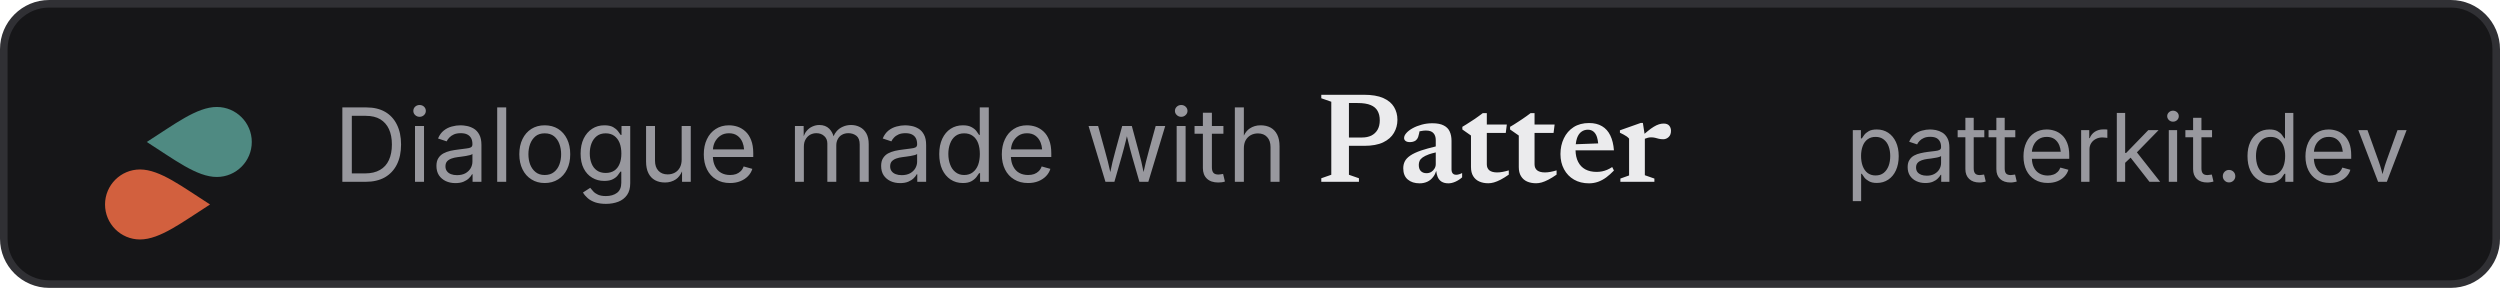
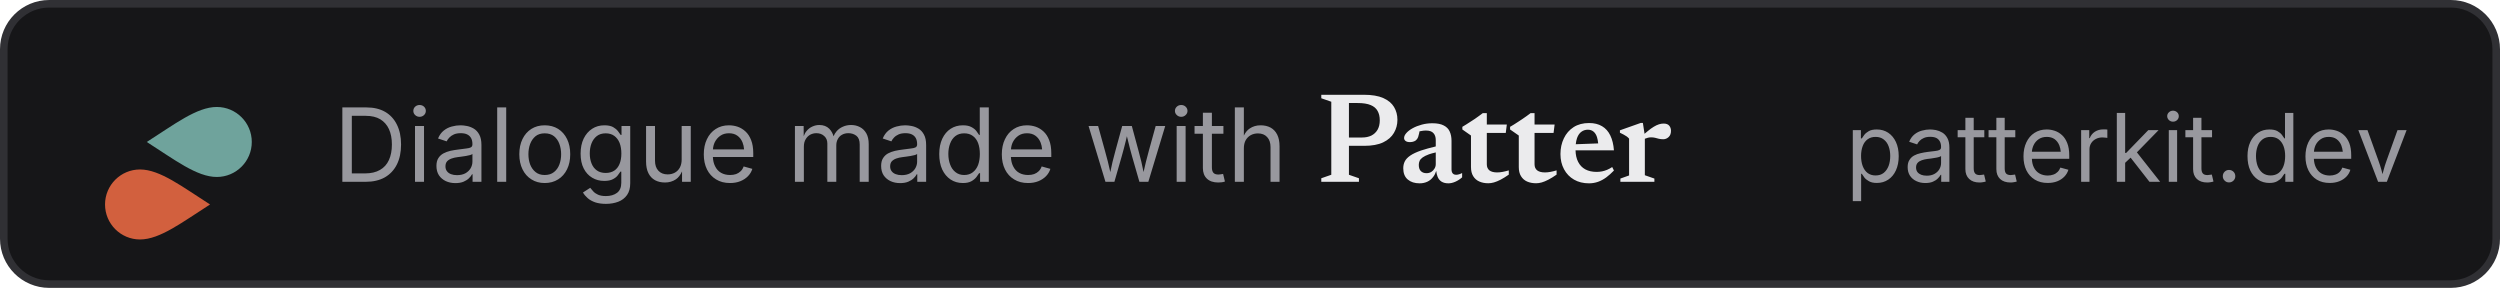
<svg xmlns="http://www.w3.org/2000/svg" width="330" height="38" viewBox="0 0 330 38" role="img" aria-label="Dialogue made with Patter - patterkit.dev">
  <rect x="0.5" y="0.5" width="329" height="37" rx="6" fill="#161618" stroke="#303034" />
  <g transform="translate(12,9.5) scale(0.165)">
    <g transform="translate(36.7,6) rotate(270 50 50)">
-       <path fill="#4f8a82" d="M50 8 C64 30 78 48 78 64 A28 28 0 1 1 22 64 C22 48 36 30 50 8 Z" />
+       <path fill="#6fa39c" d="M50 8 C64 30 78 48 78 64 A28 28 0 1 1 22 64 C22 48 36 30 50 8 Z" />
    </g>
    <g transform="translate(3.3,56) rotate(90 50 50)">
      <path fill="#d2603e" d="M50 8 C64 30 78 48 78 64 A28 28 0 1 1 22 64 C22 48 36 30 50 8 Z" />
    </g>
  </g>
  <path fill="#98989e" d="M48.25 24L48.25 24L45.19 24L45.19 14.18L48.38 14.18Q49.81 14.18 50.83 14.76Q51.85 15.35 52.39 16.45Q52.94 17.55 52.94 19.07L52.94 19.07Q52.94 20.61 52.39 21.71Q51.84 22.81 50.80 23.41Q49.75 24 48.25 24ZM46.44 15.29L46.44 22.89L48.17 22.89Q49.37 22.89 50.16 22.43Q50.95 21.98 51.34 21.12Q51.73 20.26 51.73 19.07L51.73 19.07Q51.73 17.89 51.34 17.04Q50.95 16.20 50.19 15.74Q49.43 15.29 48.29 15.29L48.29 15.29L46.44 15.29ZM55.97 24L54.78 24L54.78 16.63L55.97 16.63L55.97 24ZM55.38 15.42L55.38 15.42Q55.05 15.42 54.80 15.19Q54.56 14.96 54.56 14.64L54.56 14.64Q54.56 14.31 54.80 14.08Q55.05 13.86 55.38 13.86L55.38 13.86Q55.73 13.86 55.97 14.08Q56.21 14.31 56.21 14.64L56.21 14.64Q56.21 14.96 55.97 15.19Q55.73 15.42 55.38 15.42ZM60.12 24.17L60.12 24.17Q59.42 24.17 58.85 23.91Q58.28 23.64 57.94 23.14Q57.61 22.63 57.61 21.90L57.61 21.90Q57.61 21.27 57.86 20.88Q58.11 20.48 58.53 20.25Q58.94 20.03 59.45 19.91Q59.96 19.80 60.47 19.74L60.47 19.74Q61.13 19.65 61.55 19.60Q61.96 19.56 62.16 19.45Q62.36 19.33 62.36 19.06L62.36 19.06L62.36 19.02Q62.36 18.56 62.19 18.24Q62.02 17.92 61.68 17.75Q61.34 17.58 60.82 17.58L60.82 17.58Q60.29 17.58 59.92 17.74Q59.54 17.91 59.31 18.16Q59.08 18.40 58.96 18.66L58.96 18.66L57.82 18.28Q58.10 17.61 58.58 17.23Q59.06 16.85 59.64 16.70Q60.22 16.54 60.79 16.54L60.79 16.54Q61.16 16.54 61.63 16.63Q62.10 16.72 62.54 16.98Q62.98 17.24 63.26 17.76Q63.55 18.28 63.55 19.14L63.55 19.14L63.55 24L62.38 24L62.38 23.00L62.31 23.00Q62.18 23.26 61.90 23.53Q61.63 23.80 61.18 23.99Q60.74 24.17 60.12 24.17ZM60.32 23.12L60.32 23.12Q60.98 23.12 61.44 22.87Q61.89 22.61 62.13 22.20Q62.36 21.79 62.36 21.34L62.36 21.34L62.36 20.32Q62.29 20.40 62.05 20.47Q61.80 20.54 61.49 20.59Q61.18 20.64 60.88 20.68Q60.59 20.72 60.42 20.74L60.42 20.74Q59.99 20.79 59.62 20.92Q59.25 21.05 59.02 21.29Q58.80 21.54 58.80 21.96L58.80 21.96Q58.80 22.35 59.00 22.60Q59.19 22.86 59.54 22.99Q59.88 23.12 60.32 23.12ZM65.63 14.18L66.82 14.18L66.82 24L65.63 24L65.63 14.18ZM71.90 24.16L71.90 24.16Q70.90 24.16 70.15 23.68Q69.39 23.21 68.97 22.35Q68.55 21.50 68.55 20.36L68.55 20.36Q68.55 19.21 68.97 18.35Q69.39 17.49 70.15 17.01Q70.90 16.54 71.90 16.54L71.90 16.54Q72.91 16.54 73.67 17.01Q74.43 17.49 74.85 18.35Q75.27 19.21 75.27 20.36L75.27 20.36Q75.27 21.50 74.85 22.35Q74.43 23.21 73.67 23.68Q72.91 24.16 71.90 24.16ZM71.90 23.10L71.90 23.10Q72.65 23.10 73.13 22.71Q73.61 22.33 73.84 21.71Q74.07 21.09 74.07 20.36L74.07 20.36Q74.07 19.63 73.84 19.00Q73.61 18.37 73.13 17.98Q72.65 17.60 71.90 17.60L71.90 17.60Q71.16 17.60 70.69 17.98Q70.22 18.37 69.98 19.00Q69.75 19.62 69.75 20.36L69.75 20.36Q69.75 21.09 69.98 21.71Q70.22 22.33 70.69 22.71Q71.16 23.10 71.90 23.10ZM79.98 26.91L79.98 26.91Q79.17 26.91 78.57 26.71Q77.97 26.50 77.58 26.16Q77.18 25.81 76.95 25.41L76.95 25.41L77.91 24.79Q78.07 25.00 78.31 25.26Q78.54 25.52 78.94 25.70Q79.34 25.88 79.98 25.88L79.98 25.88Q80.87 25.88 81.44 25.46Q82.01 25.03 82.01 24.13L82.01 24.13L82.01 22.65L81.90 22.65Q81.77 22.86 81.54 23.15Q81.32 23.44 80.89 23.66Q80.47 23.88 79.75 23.88L79.75 23.88Q78.87 23.88 78.17 23.46Q77.46 23.04 77.05 22.24Q76.64 21.44 76.64 20.28L76.64 20.28Q76.64 19.14 77.04 18.30Q77.45 17.46 78.16 17.00Q78.86 16.54 79.78 16.54L79.78 16.54Q80.49 16.54 80.92 16.77Q81.34 17.01 81.57 17.31Q81.80 17.61 81.93 17.81L81.93 17.81L82.04 17.81L82.04 16.63L83.19 16.63L83.19 24.19Q83.19 25.14 82.77 25.74Q82.34 26.35 81.61 26.63Q80.88 26.91 79.98 26.91ZM79.95 22.83L79.95 22.83Q80.62 22.83 81.09 22.52Q81.55 22.21 81.78 21.64Q82.02 21.06 82.02 20.26L82.02 20.26Q82.02 19.47 81.79 18.87Q81.55 18.28 81.09 17.94Q80.63 17.60 79.95 17.60L79.95 17.60Q79.25 17.60 78.78 17.96Q78.32 18.32 78.08 18.92Q77.85 19.52 77.85 20.26L77.85 20.26Q77.85 21.01 78.09 21.59Q78.32 22.17 78.79 22.50Q79.26 22.83 79.95 22.83ZM87.78 24.09L87.78 24.09Q87.03 24.09 86.47 23.79Q85.90 23.48 85.59 22.86Q85.28 22.24 85.28 21.31L85.28 21.31L85.28 16.63L86.46 16.63L86.46 21.21Q86.46 22.06 86.91 22.54Q87.36 23.02 88.13 23.02L88.13 23.02Q88.66 23.02 89.08 22.79Q89.50 22.56 89.74 22.12Q89.98 21.67 89.98 21.05L89.98 21.05L89.98 16.63L91.18 16.63L91.18 24L90.03 24L90.03 22.62Q89.71 23.34 89.22 23.67L89.22 23.67Q88.59 24.09 87.78 24.09ZM96.36 24.16L96.36 24.16Q95.29 24.16 94.52 23.68Q93.74 23.21 93.32 22.36Q92.90 21.51 92.90 20.37Q92.90 19.24 93.31 18.38Q93.72 17.51 94.47 17.03Q95.22 16.54 96.22 16.54L96.22 16.54Q96.81 16.54 97.38 16.73Q97.95 16.93 98.41 17.36Q98.88 17.79 99.15 18.50Q99.43 19.20 99.43 20.22L99.43 20.22L99.43 20.72L94.10 20.72Q94.13 21.43 94.39 21.94L94.39 21.94Q94.67 22.52 95.18 22.81Q95.69 23.10 96.37 23.10L96.37 23.10Q96.80 23.10 97.16 22.98Q97.51 22.85 97.77 22.60Q98.03 22.35 98.16 21.97L98.16 21.97L99.31 22.29Q99.14 22.84 98.73 23.26Q98.32 23.68 97.72 23.92Q97.12 24.16 96.36 24.16ZM94.11 19.72L94.11 19.72L98.22 19.72Q98.18 19.21 98.01 18.79L98.01 18.79Q97.78 18.23 97.33 17.91Q96.89 17.59 96.22 17.59Q95.55 17.59 95.08 17.92Q94.61 18.25 94.35 18.77L94.35 18.77Q94.14 19.21 94.11 19.72ZM106.11 24L104.93 24L104.93 16.63L106.08 16.63L106.09 17.98Q106.23 17.57 106.48 17.28L106.48 17.28Q106.80 16.89 107.24 16.70Q107.68 16.50 108.15 16.50L108.15 16.50Q108.96 16.50 109.46 16.99L109.46 16.99Q109.86 17.40 110.03 17.99L110.03 17.99Q110.17 17.63 110.42 17.34L110.42 17.34Q110.77 16.93 111.27 16.72Q111.76 16.50 112.35 16.50L112.35 16.50Q112.99 16.50 113.52 16.78Q114.04 17.05 114.36 17.61Q114.67 18.17 114.67 19.03L114.67 19.03L114.67 24L113.48 24L113.48 19.06Q113.48 18.27 113.04 17.92Q112.59 17.58 111.99 17.58L111.99 17.58Q111.50 17.58 111.14 17.79Q110.78 17.99 110.59 18.36Q110.39 18.72 110.39 19.19L110.39 19.19L110.39 24L109.21 24L109.21 18.94Q109.21 18.33 108.80 17.96Q108.39 17.58 107.76 17.58L107.76 17.58Q107.33 17.58 106.95 17.78Q106.58 17.98 106.35 18.38Q106.11 18.77 106.11 19.36L106.11 19.36L106.11 24ZM118.82 24.17L118.82 24.17Q118.12 24.17 117.55 23.91Q116.98 23.64 116.64 23.14Q116.31 22.63 116.31 21.90L116.31 21.90Q116.31 21.27 116.56 20.88Q116.81 20.48 117.22 20.25Q117.64 20.03 118.15 19.91Q118.66 19.80 119.17 19.74L119.17 19.74Q119.83 19.65 120.25 19.60Q120.66 19.56 120.86 19.45Q121.06 19.33 121.06 19.06L121.06 19.06L121.06 19.02Q121.06 18.56 120.89 18.24Q120.72 17.92 120.38 17.75Q120.04 17.58 119.52 17.58L119.52 17.58Q118.99 17.58 118.62 17.74Q118.24 17.91 118.01 18.16Q117.78 18.40 117.66 18.66L117.66 18.66L116.52 18.28Q116.80 17.61 117.28 17.23Q117.76 16.85 118.34 16.70Q118.92 16.54 119.49 16.54L119.49 16.54Q119.86 16.54 120.33 16.63Q120.80 16.72 121.24 16.98Q121.68 17.24 121.96 17.76Q122.25 18.28 122.25 19.14L122.25 19.14L122.25 24L121.08 24L121.08 23.00L121.01 23.00Q120.88 23.26 120.60 23.53Q120.33 23.80 119.88 23.99Q119.44 24.17 118.82 24.17ZM119.02 23.12L119.02 23.12Q119.68 23.12 120.14 22.87Q120.59 22.61 120.83 22.20Q121.06 21.79 121.06 21.34L121.06 21.34L121.06 20.32Q120.99 20.40 120.75 20.47Q120.50 20.54 120.19 20.59Q119.88 20.64 119.58 20.68Q119.29 20.72 119.12 20.74L119.12 20.74Q118.69 20.79 118.32 20.92Q117.95 21.05 117.72 21.29Q117.50 21.54 117.50 21.96L117.50 21.96Q117.50 22.35 117.70 22.60Q117.89 22.86 118.24 22.99Q118.58 23.12 119.02 23.12ZM127.10 24.16L127.10 24.16Q126.18 24.16 125.47 23.69Q124.77 23.22 124.37 22.37Q123.98 21.51 123.98 20.33L123.98 20.33Q123.98 19.17 124.38 18.31Q124.78 17.46 125.48 17.00Q126.19 16.54 127.10 16.54L127.10 16.54Q127.82 16.54 128.24 16.78Q128.67 17.01 128.89 17.31Q129.12 17.61 129.24 17.81L129.24 17.81L129.33 17.81L129.33 14.18L130.52 14.18L130.52 24L129.37 24L129.37 22.86L129.24 22.86Q129.12 23.06 128.89 23.37Q128.65 23.68 128.23 23.92Q127.80 24.16 127.10 24.16ZM127.27 23.10L127.27 23.10Q127.95 23.10 128.41 22.74Q128.87 22.39 129.11 21.77Q129.34 21.14 129.34 20.32L129.34 20.32Q129.34 19.50 129.11 18.89Q128.88 18.28 128.41 17.94Q127.95 17.60 127.27 17.60L127.27 17.60Q126.58 17.60 126.11 17.96Q125.65 18.32 125.42 18.94Q125.18 19.56 125.18 20.32L125.18 20.32Q125.18 21.09 125.42 21.72Q125.65 22.35 126.12 22.72Q126.59 23.10 127.27 23.10ZM135.70 24.16L135.70 24.16Q134.63 24.16 133.86 23.68Q133.08 23.21 132.66 22.36Q132.24 21.51 132.24 20.37Q132.24 19.24 132.65 18.38Q133.06 17.51 133.81 17.03Q134.56 16.54 135.56 16.54L135.56 16.54Q136.15 16.54 136.72 16.73Q137.29 16.93 137.75 17.36Q138.22 17.79 138.49 18.50Q138.77 19.20 138.77 20.22L138.77 20.22L138.77 20.72L133.44 20.72Q133.47 21.43 133.73 21.94L133.73 21.94Q134.01 22.52 134.52 22.81Q135.03 23.10 135.71 23.10L135.71 23.10Q136.14 23.10 136.50 22.98Q136.85 22.85 137.11 22.60Q137.37 22.35 137.50 21.97L137.50 21.97L138.65 22.29Q138.48 22.84 138.07 23.26Q137.66 23.68 137.06 23.92Q136.46 24.16 135.70 24.16ZM133.45 19.72L133.45 19.72L137.56 19.72Q137.52 19.21 137.35 18.79L137.35 18.79Q137.12 18.23 136.67 17.91Q136.23 17.59 135.56 17.59Q134.89 17.59 134.42 17.92Q133.95 18.25 133.69 18.77L133.69 18.77Q133.48 19.21 133.45 19.72ZM147.10 24L145.92 24L143.69 16.63L144.95 16.63L145.84 19.85Q146.03 20.51 146.24 21.34L146.24 21.34Q146.40 21.97 146.56 22.72L146.56 22.72Q146.70 22.00 146.85 21.38L146.85 21.38Q147.06 20.55 147.25 19.85L147.25 19.85L148.13 16.63L149.40 16.63L150.27 19.85Q150.45 20.53 150.66 21.36L150.66 21.36Q150.80 21.98 150.95 22.71L150.95 22.71Q151.10 21.99 151.26 21.37L151.26 21.37Q151.47 20.54 151.66 19.85L151.66 19.85L152.55 16.63L153.81 16.63L151.58 24L150.40 24L149.44 20.66Q149.30 20.16 149.16 19.63Q149.02 19.10 148.89 18.55L148.89 18.55Q148.82 18.27 148.75 17.98L148.75 17.98Q148.68 18.26 148.62 18.54L148.62 18.54Q148.48 19.10 148.34 19.64Q148.20 20.17 148.06 20.66L148.06 20.66L147.10 24ZM156.50 24L155.32 24L155.32 16.63L156.50 16.63L156.50 24ZM155.92 15.42L155.92 15.42Q155.58 15.42 155.34 15.19Q155.09 14.96 155.09 14.64L155.09 14.64Q155.09 14.31 155.34 14.08Q155.58 13.86 155.92 13.86L155.92 13.86Q156.26 13.86 156.50 14.08Q156.75 14.31 156.75 14.64L156.75 14.64Q156.75 14.96 156.50 15.19Q156.26 15.42 155.92 15.42ZM159.97 16.63L161.49 16.63L161.49 17.65L159.97 17.65L159.97 22.09Q159.97 22.58 160.17 22.81Q160.37 23.04 160.84 23.04L160.84 23.04Q160.95 23.04 161.13 23.01Q161.30 22.98 161.45 22.96L161.45 22.96L161.69 23.96Q161.51 24.03 161.27 24.06Q161.04 24.09 160.81 24.09L160.81 24.09Q159.85 24.09 159.32 23.59Q158.78 23.08 158.78 22.18L158.78 22.18L158.78 17.65L157.68 17.65L157.68 16.63L158.78 16.63L158.78 14.88L159.97 14.88L159.97 16.63ZM164.19 19.58L164.19 19.58L164.19 24L163.00 24L163.00 14.18L164.19 14.18L164.19 17.90Q164.49 17.28 164.95 16.97L164.95 16.97Q165.57 16.54 166.40 16.54L166.40 16.54Q167.15 16.54 167.71 16.84Q168.28 17.15 168.59 17.77Q168.90 18.38 168.90 19.32L168.90 19.32L168.90 24L167.71 24L167.71 19.42Q167.71 18.57 167.26 18.09Q166.82 17.61 166.05 17.61L166.05 17.61Q165.52 17.61 165.10 17.84Q164.68 18.07 164.43 18.51Q164.19 18.95 164.19 19.58Z" />
  <path fill="#ebebed" d="M174.41 12.51L178.06 12.51L180.02 12.51Q181.62 12.51 182.59 12.94Q183.57 13.38 184.01 14.12Q184.46 14.87 184.46 15.81Q184.46 16.76 184.00 17.54Q183.55 18.32 182.58 18.79Q181.62 19.25 180.07 19.25L180.07 19.25L178.06 19.25L178.06 23.07L179.38 23.53L179.38 24L174.41 24L174.41 23.53L175.73 23.07L175.73 13.43L174.41 12.97L174.41 12.51ZM182.13 15.88L182.13 15.88Q182.13 15.15 181.84 14.64Q181.56 14.13 180.93 13.87Q180.29 13.60 179.21 13.60L179.21 13.60L178.06 13.60L178.06 18.15L179.80 18.15Q180.49 18.15 181.01 17.90Q181.53 17.64 181.83 17.14Q182.13 16.63 182.13 15.88ZM189.52 19.33L189.52 19.33L189.52 18.49Q189.52 17.90 189.21 17.57Q188.91 17.23 188.22 17.23L188.22 17.23Q187.93 17.23 187.63 17.29L187.63 17.29Q187.49 17.31 187.37 17.34L187.37 17.34Q187.36 17.47 187.33 17.58L187.33 17.58Q187.27 17.87 187.20 18.07Q187.13 18.26 187.03 18.38L187.03 18.38Q186.90 18.57 186.66 18.66Q186.41 18.76 186.12 18.76L186.12 18.76Q185.74 18.76 185.54 18.61Q185.34 18.46 185.34 18.22L185.34 18.22Q185.34 17.89 185.65 17.55Q185.95 17.21 186.48 16.92Q187.01 16.63 187.68 16.45Q188.34 16.27 189.07 16.27L189.07 16.27Q190.02 16.27 190.57 16.56Q191.13 16.84 191.36 17.36Q191.60 17.88 191.60 18.59L191.60 18.59L191.60 22.36Q191.60 22.60 191.67 22.75Q191.74 22.91 191.88 22.99Q192.01 23.07 192.22 23.07L192.22 23.07Q192.39 23.07 192.59 23.01Q192.80 22.95 193.00 22.84L193.00 22.84L193.00 23.41Q192.58 23.78 192.10 23.99Q191.62 24.20 191.19 24.20L191.19 24.20Q190.65 24.20 190.29 23.98Q189.94 23.76 189.77 23.35L189.77 23.35Q189.63 23.01 189.58 22.56L189.58 22.56Q189.44 23.02 189.18 23.35L189.18 23.35Q188.86 23.78 188.40 23.99Q187.94 24.20 187.39 24.20L187.39 24.20Q186.42 24.20 185.83 23.70Q185.23 23.20 185.23 22.21L185.23 22.21Q185.23 21.71 185.43 21.31Q185.63 20.90 186.15 20.54Q186.67 20.18 187.60 19.86L187.60 19.86Q188.38 19.60 189.52 19.33ZM189.52 21.66L189.52 20.12Q188.99 20.24 188.62 20.37L188.62 20.37Q188.08 20.57 187.79 20.78Q187.50 20.99 187.39 21.23Q187.28 21.48 187.28 21.76L187.28 21.76Q187.28 22.33 187.56 22.59Q187.83 22.86 188.30 22.86L188.30 22.86Q188.64 22.86 188.92 22.70Q189.19 22.53 189.35 22.26Q189.52 21.99 189.52 21.66L189.52 21.66ZM196.26 17.55L196.26 21.69Q196.26 22.21 196.60 22.49Q196.95 22.76 197.63 22.76L197.63 22.76Q197.96 22.76 198.34 22.69Q198.72 22.62 199.16 22.49L199.16 22.49L199.16 23.05Q198.56 23.47 198.08 23.72Q197.59 23.97 197.20 24.08Q196.81 24.19 196.46 24.19L196.46 24.19Q195.78 24.19 195.27 23.96Q194.75 23.73 194.46 23.25Q194.17 22.78 194.17 22.05L194.17 22.05L194.17 17.89L193.03 17.09L193.03 16.74Q193.27 16.60 193.54 16.43Q193.82 16.26 194.10 16.07Q194.39 15.89 194.67 15.70Q194.95 15.50 195.22 15.31Q195.49 15.12 195.73 14.93L195.73 14.93L196.26 14.93L196.26 16.44L198.90 16.44L198.76 17.55L196.26 17.55ZM202.56 17.55L202.56 21.69Q202.56 22.21 202.91 22.49Q203.26 22.76 203.94 22.76L203.94 22.76Q204.26 22.76 204.65 22.69Q205.03 22.62 205.47 22.49L205.47 22.49L205.47 23.05Q204.87 23.47 204.38 23.72Q203.90 23.97 203.51 24.08Q203.12 24.19 202.77 24.19L202.77 24.19Q202.09 24.19 201.57 23.96Q201.06 23.73 200.77 23.25Q200.48 22.78 200.48 22.05L200.48 22.05L200.48 17.89L199.33 17.09L199.33 16.74Q199.58 16.60 199.85 16.43Q200.12 16.26 200.41 16.07Q200.69 15.89 200.97 15.70Q201.25 15.50 201.53 15.31Q201.80 15.12 202.04 14.93L202.04 14.93L202.56 14.93L202.56 16.44L205.21 16.44L205.07 17.55L202.56 17.55ZM209.76 16.24L209.76 16.24Q210.77 16.24 211.47 16.66Q212.17 17.07 212.56 17.88Q212.95 18.68 213.04 19.84L213.04 19.84L207.97 19.84Q207.99 20.73 208.31 21.36L208.31 21.36Q208.64 22.02 209.27 22.36Q209.89 22.69 210.75 22.69L210.75 22.69Q211.13 22.69 211.48 22.62Q211.82 22.55 212.15 22.41Q212.48 22.27 212.81 22.05L212.81 22.05L213.04 22.51Q212.53 23.04 212.02 23.42Q211.50 23.80 210.94 24Q210.37 24.20 209.75 24.20L209.75 24.20Q208.62 24.20 207.77 23.71Q206.92 23.22 206.45 22.34Q205.98 21.47 205.98 20.34L205.98 20.34Q205.98 19.19 206.43 18.26Q206.87 17.33 207.72 16.78Q208.56 16.24 209.76 16.24ZM208.00 19.04L208.00 19.04L210.96 18.93Q210.91 18.44 210.80 18.09L210.80 18.09Q210.64 17.61 210.34 17.37Q210.04 17.12 209.60 17.12L209.60 17.12Q209.12 17.12 208.75 17.39Q208.38 17.65 208.17 18.22L208.17 18.22Q208.05 18.57 208.00 19.04ZM219.59 16.31L219.59 16.31Q220.10 16.31 220.33 16.58Q220.57 16.86 220.57 17.27L220.57 17.27Q220.57 17.80 220.26 18.09Q219.95 18.38 219.55 18.38L219.55 18.38Q219.23 18.38 218.98 18.32Q218.72 18.25 218.48 18.19Q218.24 18.13 217.94 18.13L217.94 18.13Q217.74 18.13 217.53 18.18Q217.33 18.23 217.13 18.31L217.13 18.31Q217.12 18.32 217.12 18.32L217.12 18.32L217.12 23.13L218.38 23.57L218.38 24L213.89 24L213.89 23.57L215.04 23.16L215.04 18.30Q214.91 18.15 214.74 18.02Q214.56 17.90 214.33 17.77Q214.11 17.64 213.83 17.52L213.83 17.52L213.83 17.20L216.57 16.23L216.86 16.23L217.08 17.66Q217.30 17.46 217.51 17.30L217.51 17.30Q217.93 16.95 218.30 16.73Q218.66 16.51 218.98 16.41Q219.29 16.31 219.59 16.31Z" />
  <path fill="#98989e" d="M245.67 26.55L244.57 26.55L244.57 17.18L245.64 17.18L245.64 18.27L245.76 18.27Q245.87 18.09 246.08 17.81Q246.29 17.53 246.68 17.31Q247.07 17.09 247.74 17.09L247.74 17.09Q248.59 17.09 249.24 17.52Q249.89 17.95 250.26 18.74Q250.63 19.53 250.63 20.61L250.63 20.61Q250.63 21.69 250.26 22.49Q249.90 23.28 249.25 23.71Q248.60 24.15 247.74 24.15L247.74 24.15Q247.10 24.15 246.70 23.92Q246.30 23.70 246.09 23.42Q245.87 23.13 245.76 22.94L245.76 22.94L245.67 22.94L245.67 26.55ZM247.58 23.16L247.58 23.16Q248.22 23.16 248.65 22.82Q249.08 22.47 249.30 21.89Q249.51 21.31 249.51 20.59L249.51 20.59Q249.51 19.89 249.30 19.32Q249.09 18.74 248.65 18.41Q248.22 18.07 247.58 18.07L247.58 18.07Q246.95 18.07 246.52 18.39Q246.09 18.71 245.88 19.27Q245.66 19.84 245.66 20.59L245.66 20.59Q245.66 21.35 245.88 21.93Q246.10 22.51 246.53 22.84Q246.96 23.16 247.58 23.16ZM254.14 24.16L254.14 24.16Q253.49 24.16 252.96 23.91Q252.44 23.67 252.12 23.20Q251.81 22.73 251.81 22.06L251.81 22.06Q251.81 21.47 252.05 21.11Q252.28 20.74 252.66 20.53Q253.05 20.32 253.52 20.22Q253.99 20.11 254.47 20.05L254.47 20.05Q255.08 19.97 255.46 19.93Q255.85 19.89 256.03 19.78Q256.22 19.68 256.22 19.43L256.22 19.43L256.22 19.39Q256.22 18.96 256.06 18.67Q255.90 18.37 255.59 18.21Q255.27 18.06 254.79 18.06L254.79 18.06Q254.30 18.06 253.96 18.21Q253.61 18.36 253.39 18.59Q253.17 18.82 253.06 19.06L253.06 19.06L252.01 18.71Q252.27 18.09 252.72 17.73Q253.16 17.38 253.70 17.24Q254.24 17.09 254.76 17.09L254.76 17.09Q255.10 17.09 255.54 17.17Q255.98 17.26 256.38 17.50Q256.79 17.74 257.05 18.22Q257.32 18.70 257.32 19.50L257.32 19.50L257.32 24L256.24 24L256.24 23.07L256.17 23.07Q256.05 23.31 255.79 23.56Q255.54 23.82 255.13 23.99Q254.72 24.16 254.14 24.16ZM254.33 23.19L254.33 23.19Q254.94 23.19 255.36 22.95Q255.78 22.71 256.00 22.33Q256.22 21.95 256.22 21.53L256.22 21.53L256.22 20.59Q256.15 20.67 255.93 20.73Q255.70 20.80 255.41 20.84Q255.12 20.89 254.85 20.93Q254.58 20.96 254.42 20.98L254.42 20.98Q254.02 21.03 253.68 21.15Q253.33 21.27 253.13 21.49Q252.92 21.72 252.92 22.11L252.92 22.11Q252.92 22.47 253.10 22.71Q253.28 22.94 253.60 23.07Q253.92 23.19 254.33 23.19ZM260.53 17.18L261.93 17.18L261.93 18.12L260.53 18.12L260.53 22.23Q260.53 22.69 260.72 22.90Q260.90 23.11 261.33 23.11L261.33 23.11Q261.44 23.11 261.60 23.08Q261.76 23.06 261.90 23.04L261.90 23.04L262.12 23.96Q261.95 24.02 261.73 24.05Q261.52 24.09 261.30 24.09L261.30 24.09Q260.42 24.09 259.93 23.62Q259.43 23.15 259.43 22.32L259.43 22.32L259.43 18.12L258.41 18.12L258.41 17.18L259.43 17.18L259.43 15.55L260.53 15.55L260.53 17.18ZM264.62 17.18L266.02 17.18L266.02 18.12L264.62 18.12L264.62 22.23Q264.62 22.69 264.80 22.90Q264.99 23.11 265.42 23.11L265.42 23.11Q265.53 23.11 265.69 23.08Q265.85 23.06 265.99 23.04L265.99 23.04L266.21 23.96Q266.04 24.02 265.82 24.05Q265.61 24.09 265.39 24.09L265.39 24.09Q264.51 24.09 264.01 23.62Q263.52 23.15 263.52 22.32L263.52 22.32L263.52 18.12L262.49 18.12L262.49 17.18L263.52 17.18L263.52 15.55L264.62 15.55L264.62 17.18ZM270.29 24.15L270.29 24.15Q269.31 24.15 268.59 23.71Q267.87 23.27 267.48 22.48Q267.10 21.69 267.10 20.64Q267.10 19.59 267.48 18.79Q267.85 17.99 268.55 17.54Q269.24 17.09 270.17 17.09L270.17 17.09Q270.71 17.09 271.24 17.27Q271.77 17.45 272.20 17.85Q272.63 18.25 272.88 18.90Q273.14 19.56 273.14 20.50L273.14 20.50L273.14 20.96L268.21 20.96Q268.23 21.62 268.47 22.10L268.47 22.10Q268.73 22.63 269.21 22.90Q269.68 23.17 270.30 23.17L270.30 23.17Q270.70 23.17 271.03 23.05Q271.36 22.94 271.60 22.70Q271.84 22.47 271.97 22.12L271.97 22.12L273.03 22.41Q272.87 22.93 272.49 23.32Q272.11 23.71 271.56 23.93Q271.00 24.15 270.29 24.15ZM268.21 20.03L268.21 20.03L272.02 20.03Q271.98 19.57 271.83 19.18L271.83 19.18Q271.61 18.66 271.20 18.36Q270.78 18.07 270.17 18.07Q269.55 18.07 269.11 18.37Q268.67 18.67 268.44 19.15L268.44 19.15Q268.24 19.57 268.21 20.03ZM275.81 24L274.71 24L274.71 17.18L275.78 17.18L275.78 18.23L275.85 18.23Q276.04 17.71 276.52 17.39Q277.01 17.08 277.62 17.08L277.62 17.08Q277.74 17.08 277.91 17.08Q278.08 17.09 278.17 17.10L278.17 17.10L278.17 18.20Q278.13 18.19 277.93 18.17Q277.74 18.14 277.52 18.14L277.52 18.14Q277.03 18.14 276.64 18.35Q276.25 18.55 276.03 18.91Q275.81 19.26 275.81 19.73L275.81 19.73L275.81 24ZM280.52 24L279.42 24L279.42 14.91L280.52 14.91L280.52 20.19L280.65 20.19L283.57 17.18L284.93 17.18L282.07 20.11L285.14 24L283.73 24L281.24 20.81L280.52 21.49L280.52 24ZM287.38 24L286.28 24L286.28 17.18L287.38 17.18L287.38 24ZM286.84 16.06L286.84 16.06Q286.52 16.06 286.30 15.85Q286.07 15.63 286.07 15.33L286.07 15.33Q286.07 15.03 286.30 14.82Q286.52 14.61 286.84 14.61L286.84 14.61Q287.15 14.61 287.38 14.82Q287.60 15.03 287.60 15.33L287.60 15.33Q287.60 15.63 287.38 15.85Q287.15 16.06 286.84 16.06ZM290.59 17.18L291.99 17.18L291.99 18.12L290.59 18.12L290.59 22.23Q290.59 22.69 290.78 22.90Q290.96 23.11 291.39 23.11L291.39 23.11Q291.50 23.11 291.66 23.08Q291.82 23.06 291.96 23.04L291.96 23.04L292.18 23.96Q292.01 24.02 291.79 24.05Q291.58 24.09 291.36 24.09L291.36 24.09Q290.48 24.09 289.98 23.62Q289.49 23.15 289.49 22.32L289.49 22.32L289.49 18.12L288.47 18.12L288.47 17.18L289.49 17.18L289.49 15.55L290.59 15.55L290.59 17.18ZM294.23 24.08L294.23 24.08Q293.89 24.08 293.65 23.84Q293.41 23.60 293.41 23.26L293.41 23.26Q293.41 22.91 293.65 22.67Q293.89 22.43 294.23 22.43L294.23 22.43Q294.57 22.43 294.82 22.67Q295.06 22.91 295.06 23.26L295.06 23.26Q295.06 23.60 294.82 23.84Q294.57 24.08 294.23 24.08ZM299.56 24.15L299.56 24.15Q298.71 24.15 298.05 23.71Q297.40 23.28 297.03 22.49Q296.67 21.69 296.67 20.61L296.67 20.61Q296.67 19.53 297.04 18.74Q297.41 17.95 298.06 17.52Q298.71 17.09 299.56 17.09L299.56 17.09Q300.23 17.09 300.62 17.31Q301.01 17.53 301.22 17.81Q301.43 18.09 301.54 18.27L301.54 18.27L301.62 18.27L301.62 14.91L302.72 14.91L302.72 24L301.66 24L301.66 22.94L301.54 22.94Q301.43 23.13 301.21 23.42Q301.00 23.70 300.60 23.92Q300.21 24.15 299.56 24.15ZM299.72 23.16L299.72 23.16Q300.34 23.16 300.77 22.84Q301.20 22.51 301.42 21.93Q301.64 21.35 301.64 20.59L301.64 20.59Q301.64 19.84 301.42 19.27Q301.20 18.71 300.78 18.39Q300.35 18.07 299.72 18.07L299.72 18.07Q299.07 18.07 298.64 18.41Q298.21 18.74 298.00 19.32Q297.79 19.89 297.79 20.59L297.79 20.59Q297.79 21.31 298.00 21.89Q298.22 22.47 298.65 22.82Q299.09 23.16 299.72 23.16ZM307.52 24.15L307.52 24.15Q306.53 24.15 305.81 23.71Q305.10 23.27 304.71 22.48Q304.32 21.69 304.32 20.64Q304.32 19.59 304.70 18.79Q305.08 17.99 305.77 17.54Q306.46 17.09 307.39 17.09L307.39 17.09Q307.94 17.09 308.46 17.27Q308.99 17.45 309.42 17.85Q309.85 18.25 310.11 18.90Q310.36 19.56 310.36 20.50L310.36 20.50L310.36 20.96L305.43 20.96Q305.46 21.62 305.70 22.10L305.70 22.10Q305.96 22.63 306.43 22.90Q306.90 23.17 307.53 23.17L307.53 23.17Q307.93 23.17 308.26 23.05Q308.59 22.94 308.83 22.70Q309.06 22.47 309.19 22.12L309.19 22.12L310.25 22.41Q310.10 22.93 309.72 23.32Q309.34 23.71 308.78 23.93Q308.22 24.15 307.52 24.15ZM305.44 20.03L305.44 20.03L309.25 20.03Q309.20 19.57 309.05 19.18L309.05 19.18Q308.84 18.66 308.42 18.36Q308.01 18.07 307.39 18.07Q306.78 18.07 306.34 18.37Q305.90 18.67 305.66 19.15L305.66 19.15Q305.47 19.57 305.44 20.03ZM315.06 24L313.91 24L311.30 17.18L312.51 17.18L313.96 21.22Q314.19 21.85 314.36 22.47L314.36 22.47Q314.42 22.74 314.49 22.99L314.49 22.99Q314.56 22.74 314.63 22.47L314.63 22.47Q314.79 21.85 315.02 21.22L315.02 21.22L316.47 17.18L317.67 17.18L315.06 24Z" />
</svg>
